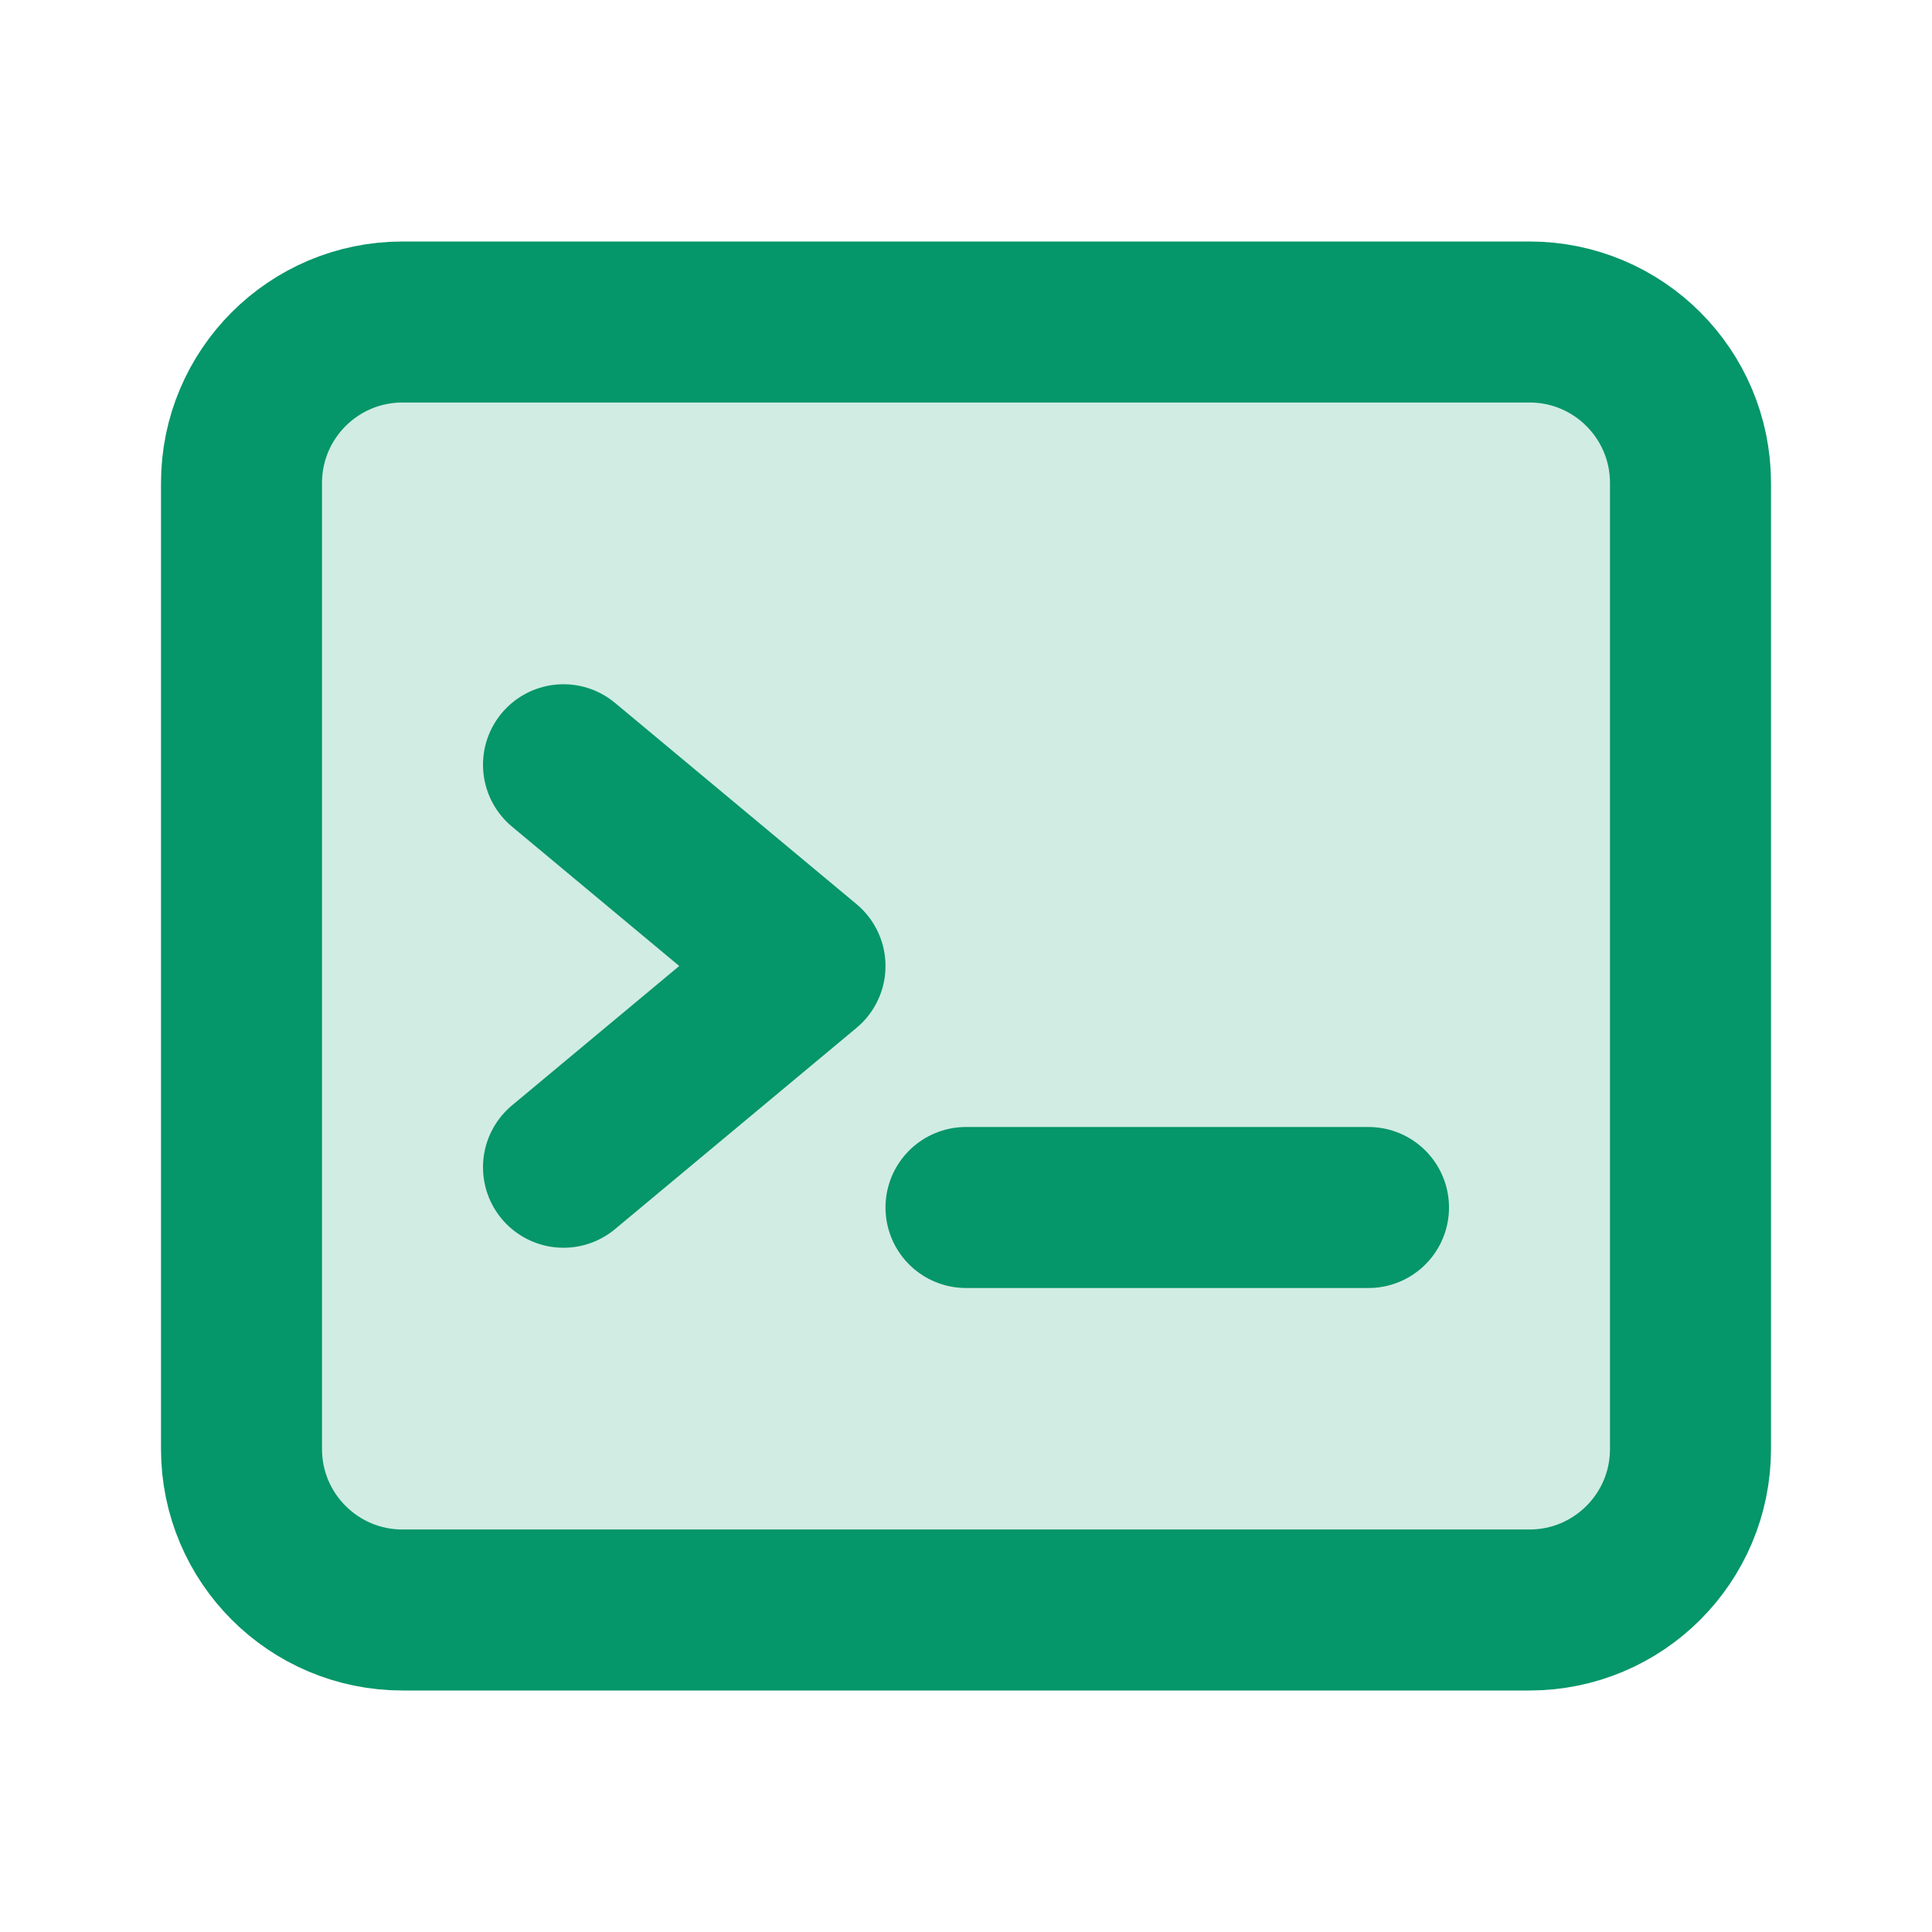
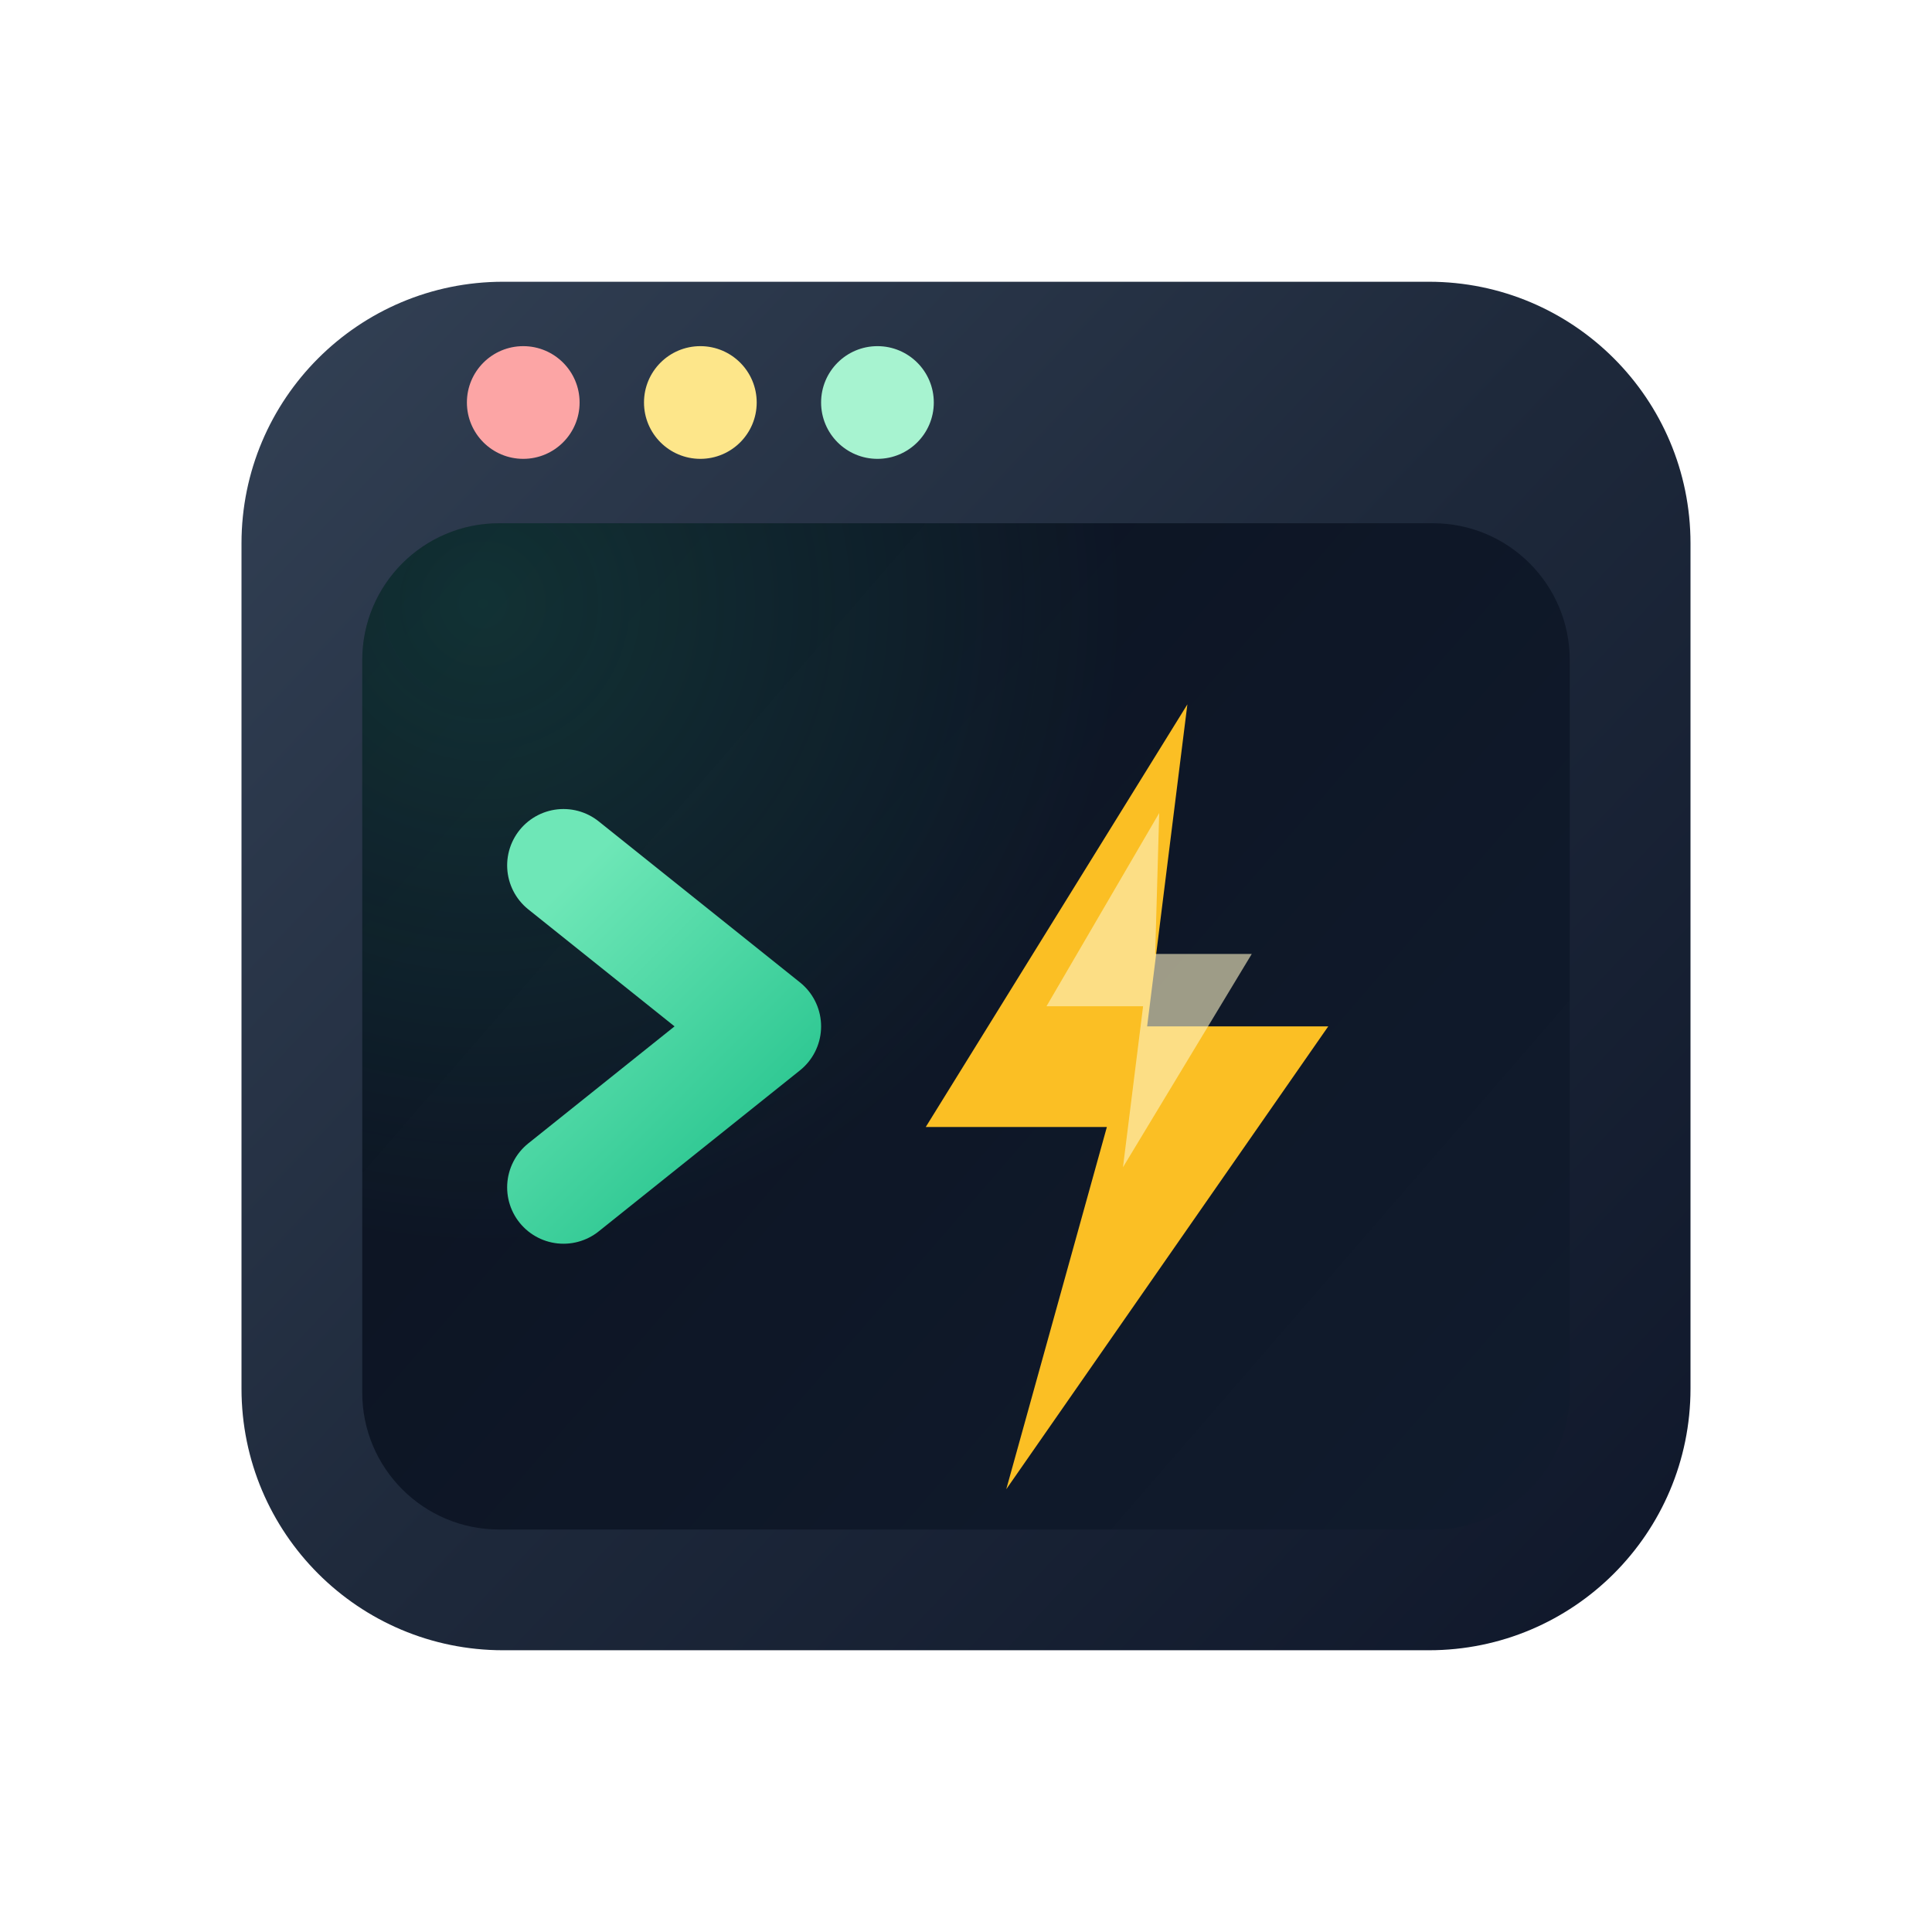
- <svg xmlns="http://www.w3.org/2000/svg" width="12" height="12" viewBox="0 0 12 12" fill="none" stroke="#059669" stroke-width="1" stroke-linecap="round" stroke-linejoin="round">
-   <rect x="1.5" y="2" width="9" height="8" rx="1" fill="#059669" fill-opacity="0.18" />
-   <path d="M3.5 4.75 5 6 3.5 7.25" />
-   <path d="M6 7.5h2.5" />
+ <svg xmlns="http://www.w3.org/2000/svg" width="48" height="48" viewBox="0 0 48 48" fill="none">
+   <defs>
+     <linearGradient id="frame" x1="6" y1="7" x2="42" y2="41" gradientUnits="userSpaceOnUse">
+       <stop offset="0" stop-color="#334155" />
+       <stop offset="0.5" stop-color="#1E293B" />
+       <stop offset="1" stop-color="#0F172A" />
+     </linearGradient>
+     <linearGradient id="screen" x1="9" y1="14" x2="39" y2="40" gradientUnits="userSpaceOnUse">
+       <stop offset="0" stop-color="#0B1220" />
+       <stop offset="1" stop-color="#111C2E" />
+     </linearGradient>
+     <linearGradient id="prompt" x1="14" y1="22" x2="22" y2="30" gradientUnits="userSpaceOnUse">
+       <stop offset="0" stop-color="#6EE7B7" />
+       <stop offset="1" stop-color="#10B981" />
+     </linearGradient>
+     <radialGradient id="cathode" cx="12" cy="15" r="16" gradientUnits="userSpaceOnUse">
+       <stop offset="0" stop-color="#34D399" stop-opacity="0.16" />
+       <stop offset="1" stop-color="#34D399" stop-opacity="0" />
+     </radialGradient>
+   </defs>
+   <rect x="6" y="7" width="36" height="34" rx="6.5" fill="url(#frame)" />
+   <rect x="9" y="13" width="30" height="25" rx="3.4" fill="url(#screen)" />
+   <rect x="9" y="13" width="30" height="25" rx="3.4" fill="url(#cathode)" />
+   <circle cx="13" cy="10" r="1.4" fill="#FCA5A5" />
+   <circle cx="17.4" cy="10" r="1.4" fill="#FDE68A" />
+   <circle cx="21.8" cy="10" r="1.4" fill="#A7F3D0" />
+   <path d="M14 21.5l5 4-5 4" stroke="url(#prompt)" stroke-width="2.8" stroke-linecap="round" stroke-linejoin="round" />
+   <path d="M29.5 17.5L23 28h4.5L25 37l8-11.5h-4.5l1-8z" fill="#FBBF24" />
+   <path d="M28.8 20.2L26 25h2.4l-.5 4 3.2-5.3h-2.4l.1-3.5z" fill="#FEF3C7" fill-opacity="0.6" />
</svg>
